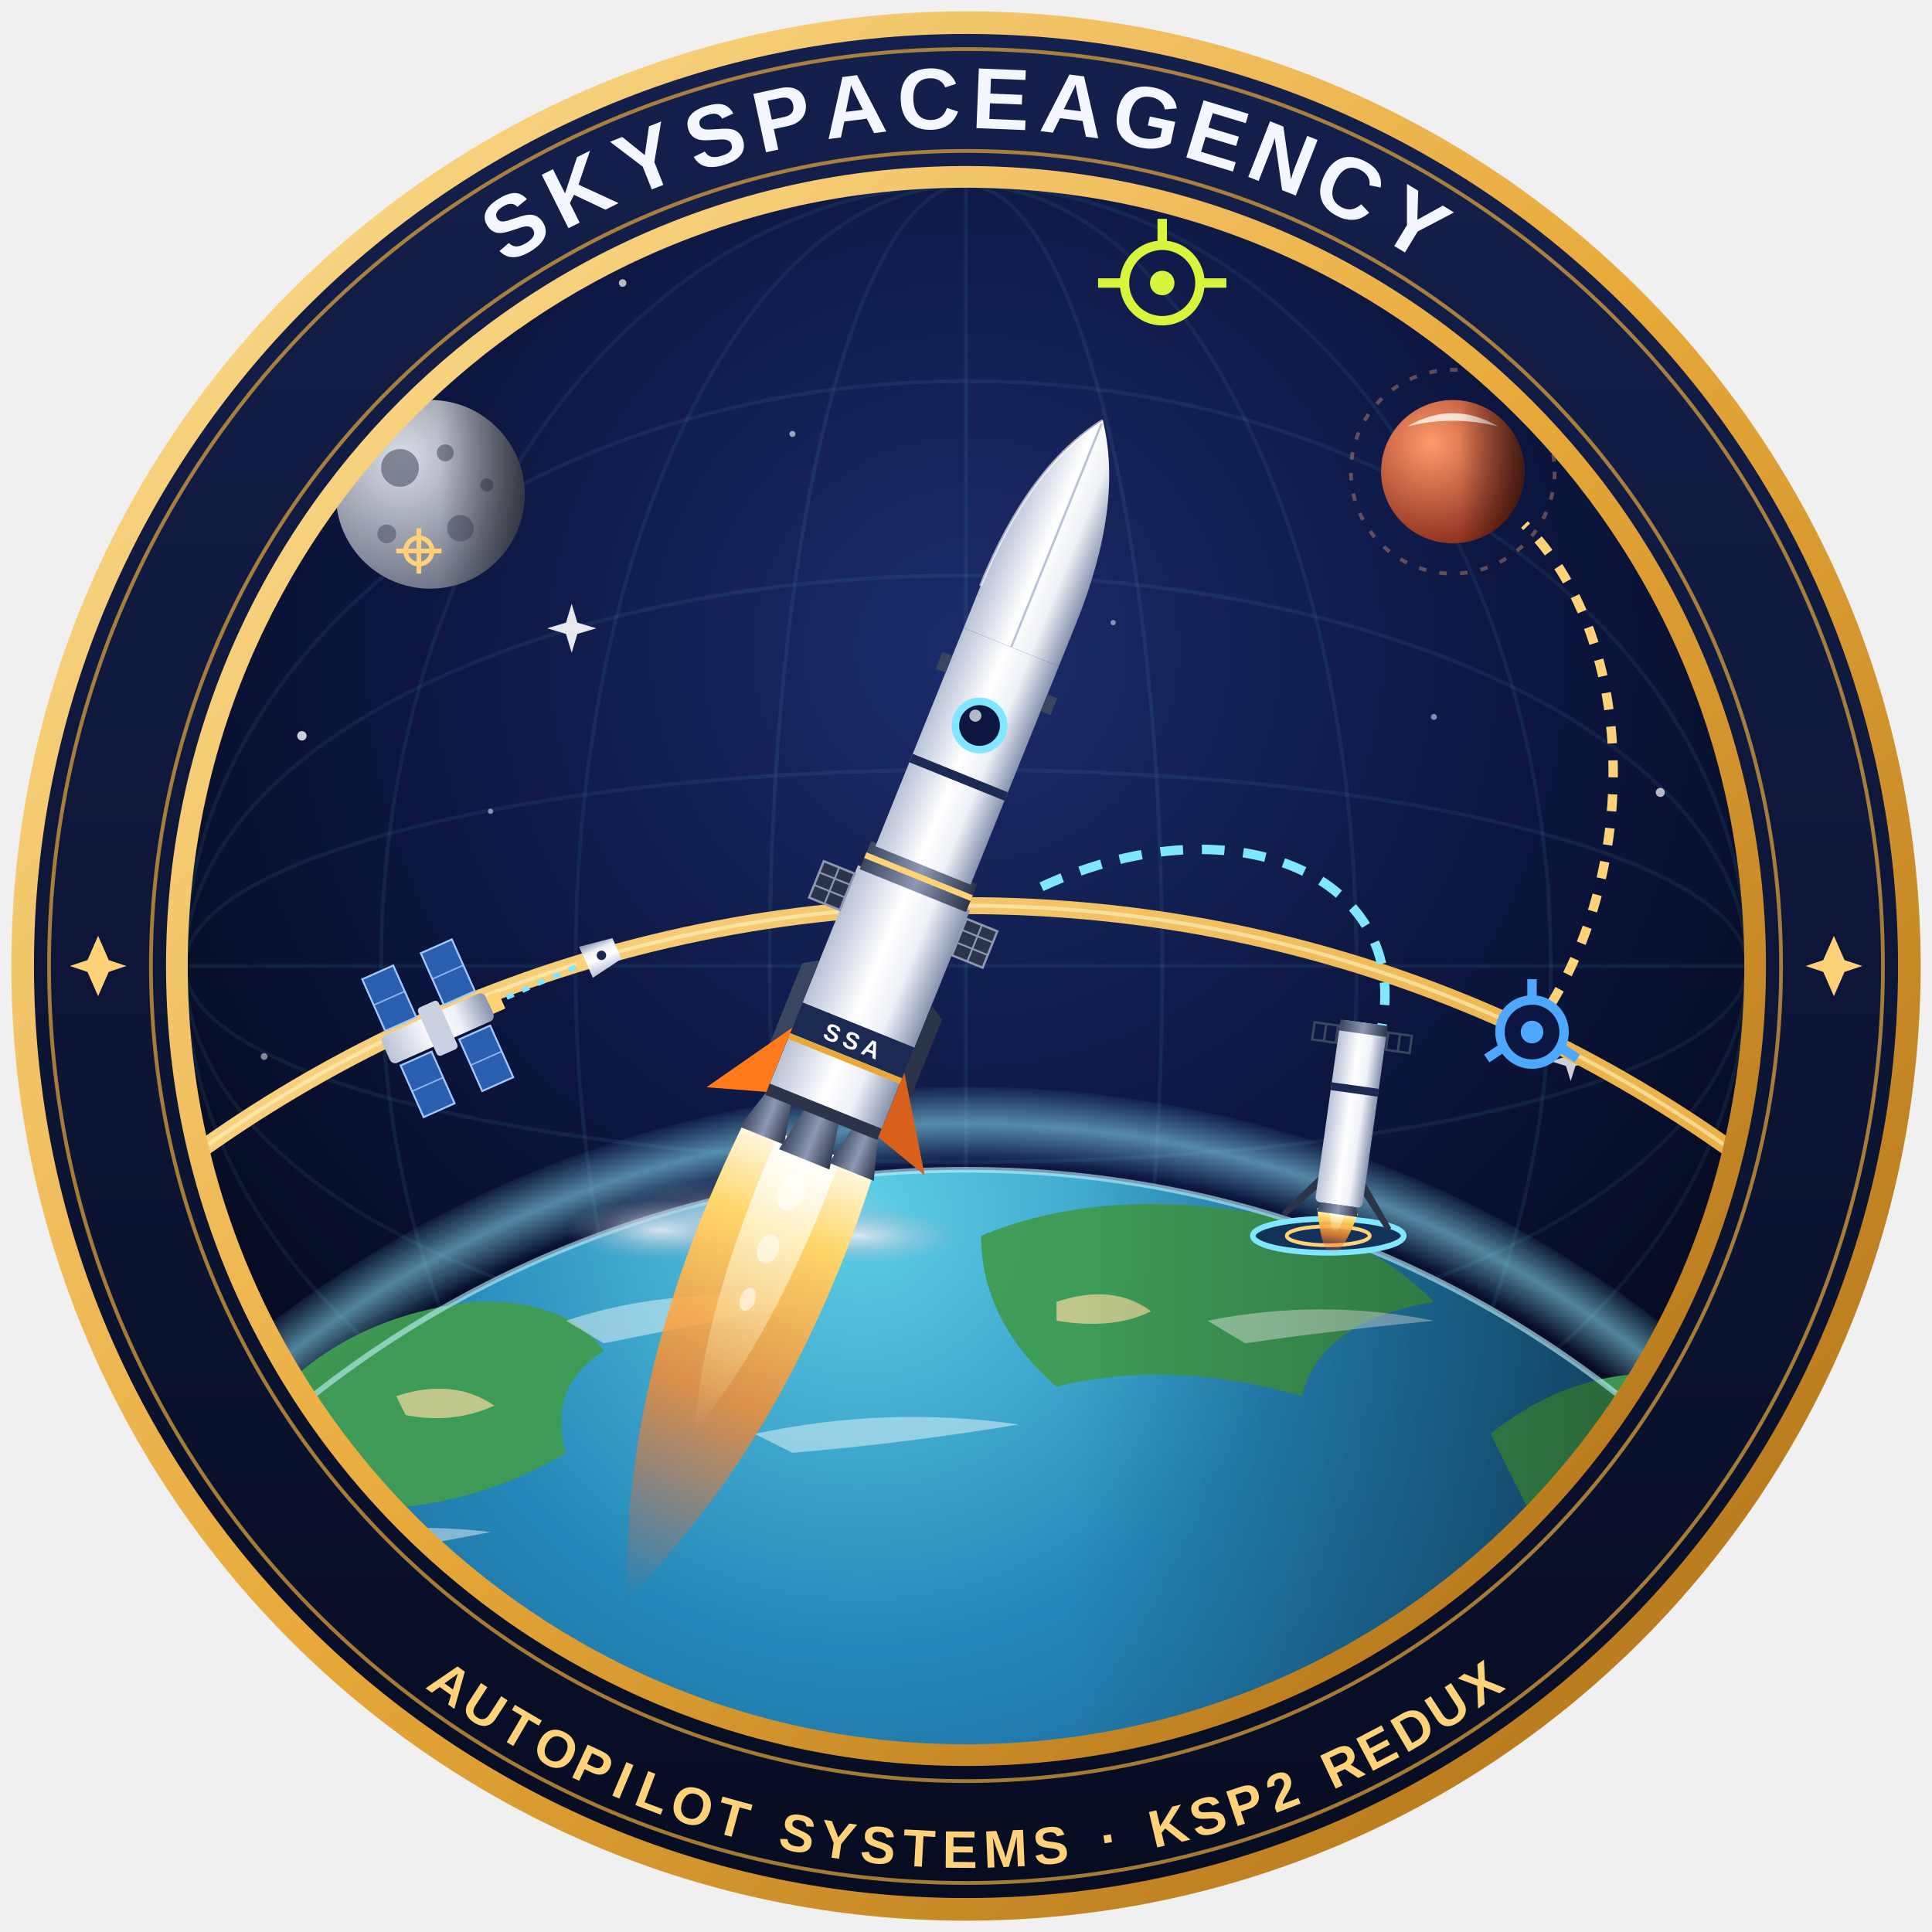
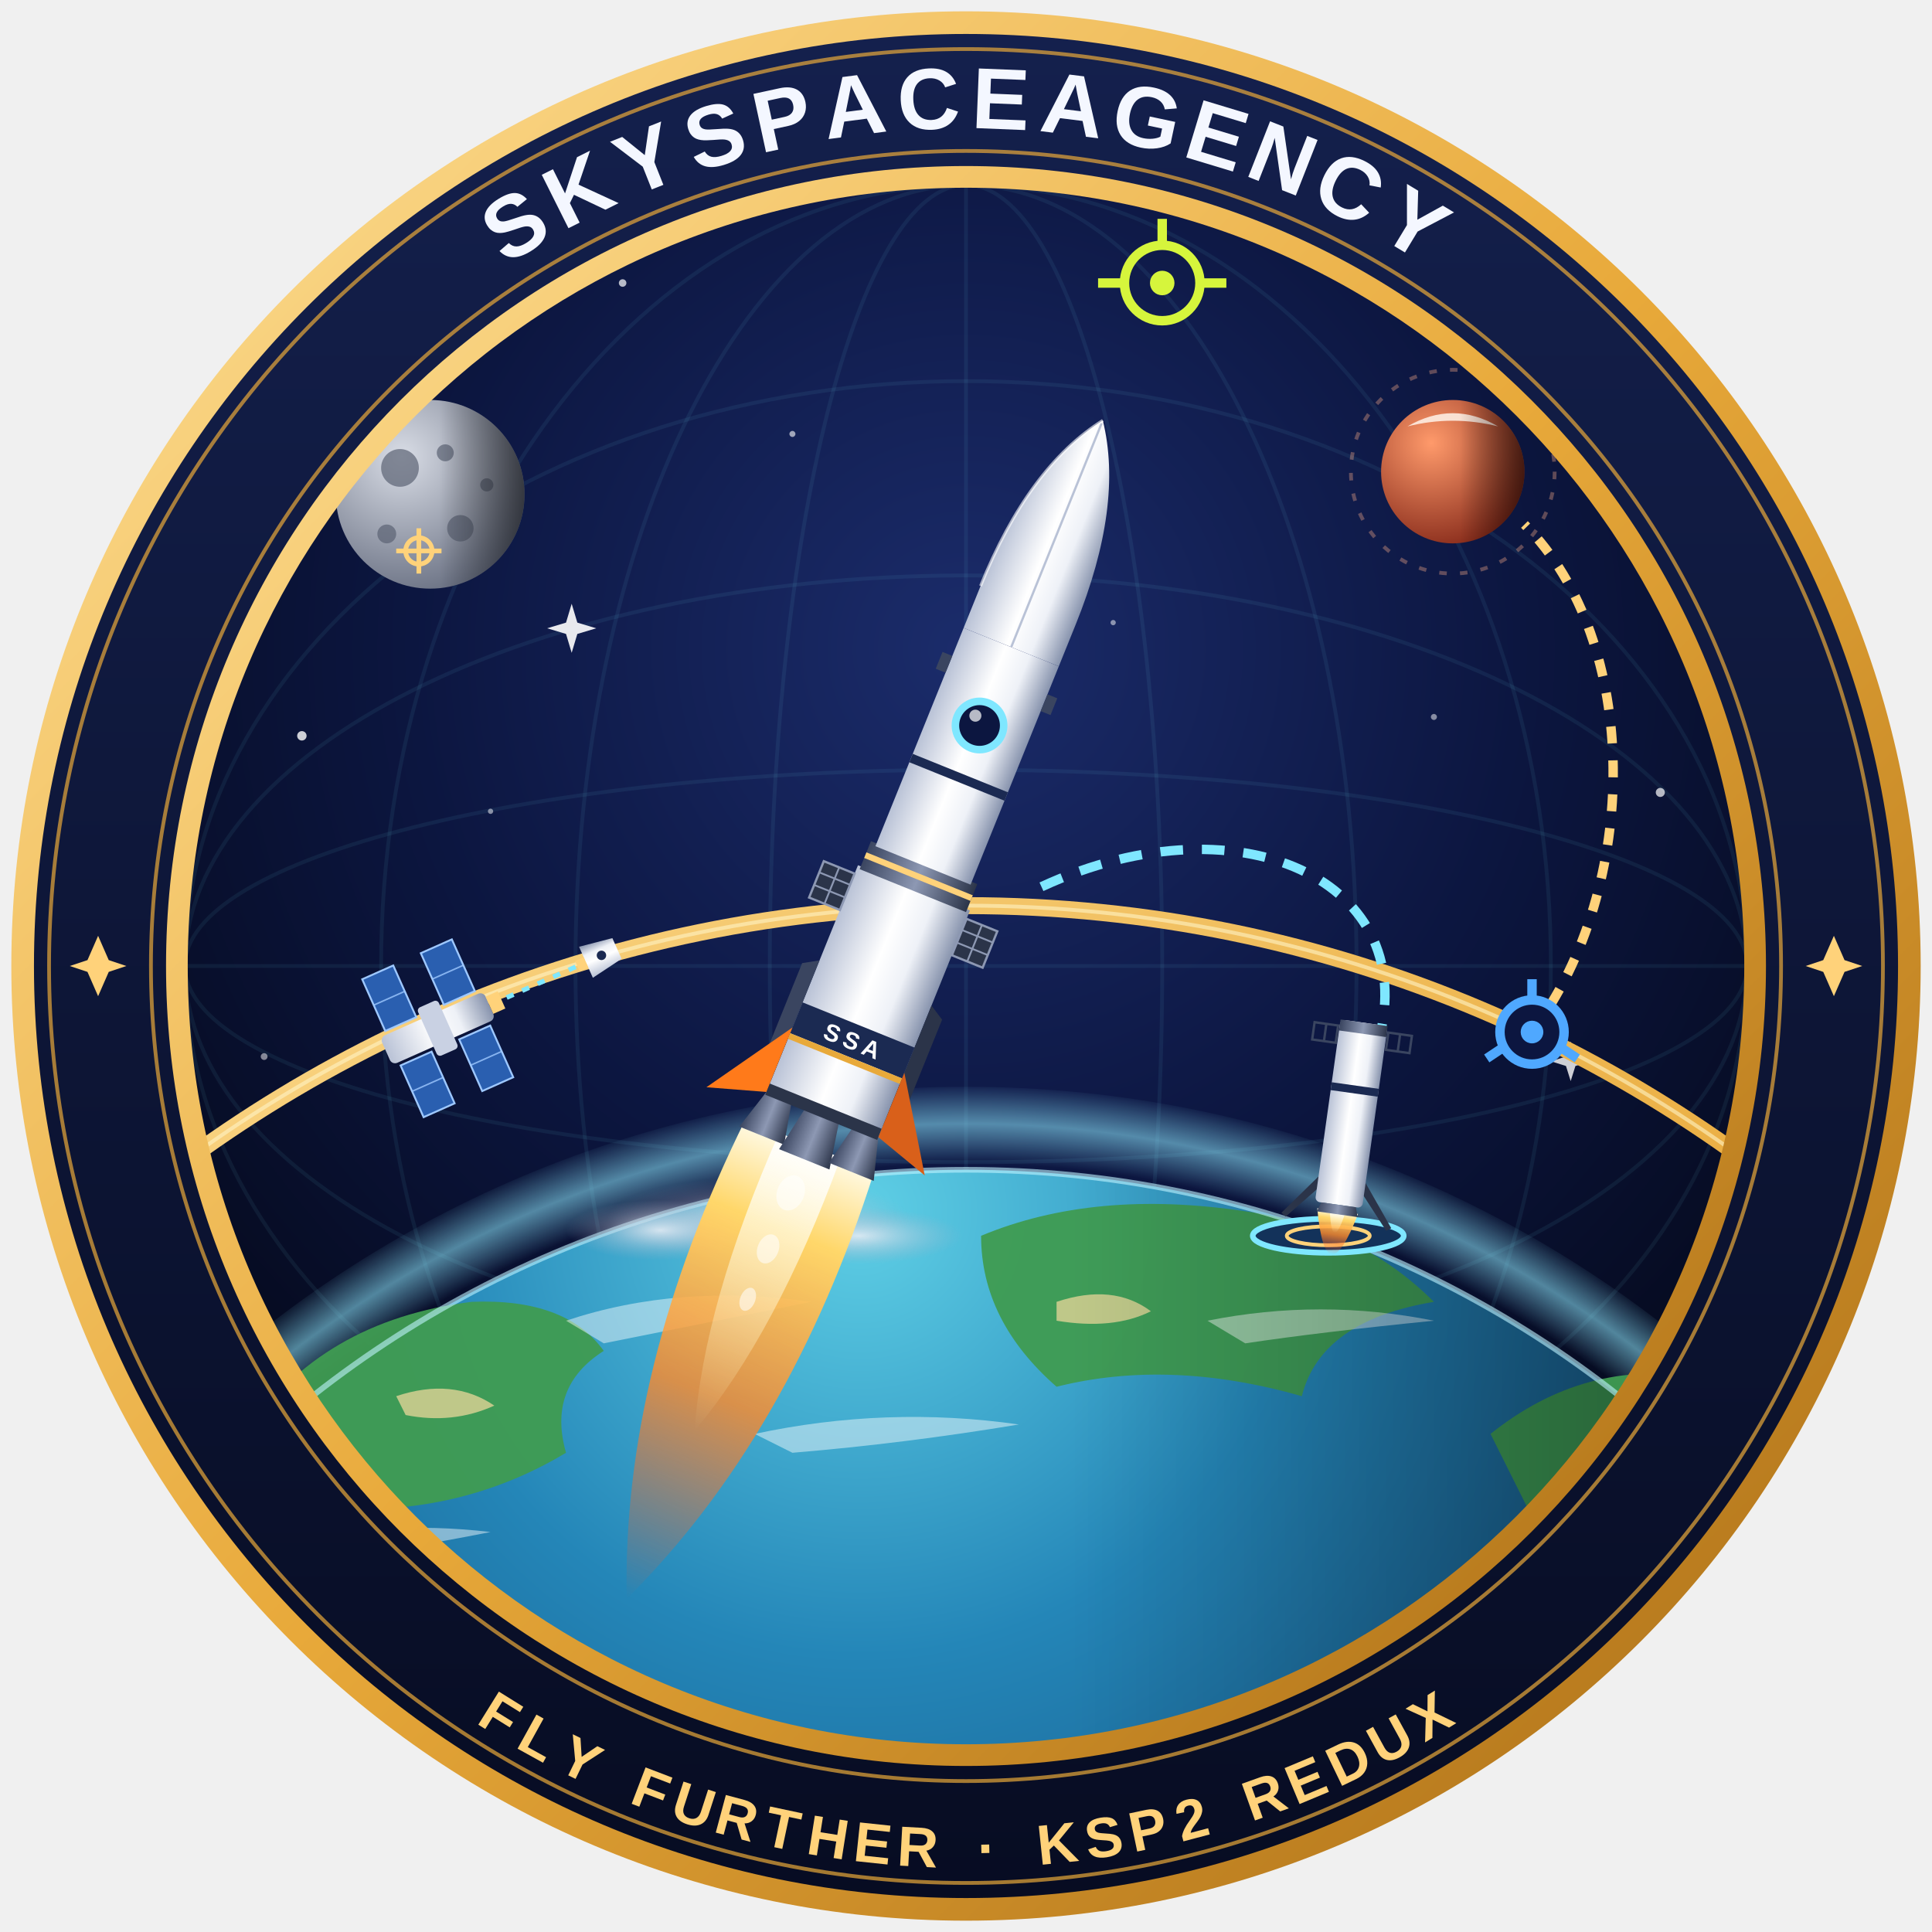
<svg xmlns="http://www.w3.org/2000/svg" viewBox="0 0 1024 1024" width="1024" height="1024">
  <defs>
    <radialGradient id="space" cx="50%" cy="30%" r="70%">
      <stop offset="0" stop-color="#1b2c6b" />
      <stop offset="0.5" stop-color="#0c1640" />
      <stop offset="1" stop-color="#040818" />
    </radialGradient>
    <radialGradient id="ocean" cx="45%" cy="2%" r="60%">
      <stop offset="0" stop-color="#5fd0e6" />
      <stop offset="0.35" stop-color="#2486b8" />
      <stop offset="1" stop-color="#0c2f5c" />
    </radialGradient>
    <radialGradient id="atmo" cx="50%" cy="50%" r="50%">
      <stop offset="0.93" stop-color="#8fe9ff" stop-opacity="0" />
      <stop offset="0.965" stop-color="#8fe9ff" stop-opacity="0.55" />
      <stop offset="1" stop-color="#8fe9ff" stop-opacity="0" />
    </radialGradient>
    <linearGradient id="shade" x1="0" y1="0" x2="1" y2="0">
      <stop offset="0.55" stop-color="#000" stop-opacity="0" />
      <stop offset="1" stop-color="#000" stop-opacity="0.55" />
    </linearGradient>
    <radialGradient id="mun" cx="35%" cy="30%" r="75%">
      <stop offset="0" stop-color="#d9dde6" />
      <stop offset="1" stop-color="#6b7284" />
    </radialGradient>
    <radialGradient id="duna" cx="35%" cy="30%" r="75%">
      <stop offset="0" stop-color="#ff9a6b" />
      <stop offset="1" stop-color="#8a2d1c" />
    </radialGradient>
    <linearGradient id="hull" x1="0" y1="0" x2="1" y2="0">
      <stop offset="0" stop-color="#b9c2d6" />
      <stop offset="0.45" stop-color="#ffffff" />
      <stop offset="0.7" stop-color="#eef1f7" />
      <stop offset="1" stop-color="#8793ad" />
    </linearGradient>
    <linearGradient id="metal" x1="0" y1="0" x2="1" y2="0">
      <stop offset="0" stop-color="#3a4560" />
      <stop offset="0.5" stop-color="#8d98b3" />
      <stop offset="1" stop-color="#2b3449" />
    </linearGradient>
    <linearGradient id="plume" x1="0" y1="0" x2="0" y2="1">
      <stop offset="0" stop-color="#fffbe8" />
      <stop offset="0.18" stop-color="#ffd76a" />
      <stop offset="0.55" stop-color="#ff8a2a" stop-opacity="0.8" />
      <stop offset="1" stop-color="#ff4d1a" stop-opacity="0" />
    </linearGradient>
    <linearGradient id="core" x1="0" y1="0" x2="0" y2="1">
      <stop offset="0" stop-color="#ffffff" />
      <stop offset="1" stop-color="#fff2b0" stop-opacity="0" />
    </linearGradient>
    <radialGradient id="smoke" cx="50%" cy="50%" r="50%">
      <stop offset="0" stop-color="#e9edf5" stop-opacity="0.85" />
      <stop offset="1" stop-color="#9fb0c8" stop-opacity="0" />
    </radialGradient>
    <linearGradient id="gold" x1="0" y1="0" x2="1" y2="1">
      <stop offset="0" stop-color="#ffe29a" />
      <stop offset="0.5" stop-color="#e8a93a" />
      <stop offset="1" stop-color="#a86b14" />
    </linearGradient>
    <linearGradient id="band" x1="0" y1="0" x2="0" y2="1">
      <stop offset="0" stop-color="#14204d" />
      <stop offset="1" stop-color="#070c22" />
    </linearGradient>
    <clipPath id="disc">
      <circle cx="512" cy="512" r="414" />
    </clipPath>
    <path id="topText" d="M 67 512 A 445 445 0 0 1 957 512" />
    <path id="bottomText" d="M 37 512 A 475 475 0 0 0 987 512" />
  </defs>
  <circle cx="512" cy="512" r="506" fill="url(#gold)" />
  <circle cx="512" cy="512" r="494" fill="url(#band)" />
  <circle cx="512" cy="512" r="486" fill="none" stroke="#e8a93a" stroke-width="2" stroke-opacity="0.7" />
  <circle cx="512" cy="512" r="432" fill="none" stroke="#e8a93a" stroke-width="2" stroke-opacity="0.7" />
  <circle cx="512" cy="512" r="424" fill="url(#gold)" />
  <g font-family="Bahnschrift, Segoe UI, Arial, sans-serif" font-size="46" font-weight="700" fill="#f4f7ff">
    <text x="0" y="0" transform="translate(281.0 132.8) rotate(-31.35)" text-anchor="middle">S</text>
    <text x="0" y="0" transform="translate(313.4 114.9) rotate(-26.57)" text-anchor="middle">K</text>
    <text x="0" y="0" transform="translate(348.5 99.2) rotate(-21.61)" text-anchor="middle">Y</text>
    <text x="0" y="0" transform="translate(383.5 87.0) rotate(-16.83)" text-anchor="middle">S</text>
    <text x="0" y="0" transform="translate(418.0 78.1) rotate(-12.22)" text-anchor="middle">P</text>
    <text x="0" y="0" transform="translate(454.5 71.7) rotate(-7.44)" text-anchor="middle">A</text>
    <text x="0" y="0" transform="translate(492.8 68.4) rotate(-2.48)" text-anchor="middle">C</text>
    <text x="0" y="0" transform="translate(529.8 68.4) rotate(2.30)" text-anchor="middle">E</text>
    <text x="0" y="0" transform="translate(566.8 71.4) rotate(7.08)" text-anchor="middle">A</text>
    <text x="0" y="0" transform="translate(604.7 77.8) rotate(12.05)" text-anchor="middle">G</text>
    <text x="0" y="0" transform="translate(640.5 87.0) rotate(16.83)" text-anchor="middle">E</text>
    <text x="0" y="0" transform="translate(674.2 98.7) rotate(21.43)" text-anchor="middle">N</text>
    <text x="0" y="0" transform="translate(708.1 113.7) rotate(26.21)" text-anchor="middle">C</text>
    <text x="0" y="0" transform="translate(741.8 132.1) rotate(31.17)" text-anchor="middle">Y</text>
  </g>
-   <g font-family="Bahnschrift, Segoe UI, Arial, sans-serif" font-size="28" font-weight="600" fill="#ffd27a">
-     <text x="0" y="0" transform="translate(233.2 900.3) rotate(35.67)" text-anchor="middle">A</text>
-     <text x="0" y="0" transform="translate(251.5 912.8) rotate(33.03)" text-anchor="middle">U</text>
-     <text x="0" y="0" transform="translate(270.3 924.4) rotate(30.38)" text-anchor="middle">T</text>
-     <text x="0" y="0" transform="translate(290.3 935.5) rotate(27.63)" text-anchor="middle">O</text>
-     <text x="0" y="0" transform="translate(310.1 945.3) rotate(24.99)" text-anchor="middle">P</text>
-     <text x="0" y="0" transform="translate(326.4 952.5) rotate(22.84)" text-anchor="middle">I</text>
-     <text x="0" y="0" transform="translate(343.0 959.1) rotate(20.70)" text-anchor="middle">L</text>
-     <text x="0" y="0" transform="translate(363.9 966.5) rotate(18.05)" text-anchor="middle">O</text>
-     <text x="0" y="0" transform="translate(385.8 973.0) rotate(15.31)" text-anchor="middle">T</text>
-     <text x="0" y="0" transform="translate(420.9 981.2) rotate(10.99)" text-anchor="middle">S</text>
-     <text x="0" y="0" transform="translate(442.7 984.9) rotate(8.34)" text-anchor="middle">Y</text>
-     <text x="0" y="0" transform="translate(464.6 987.6) rotate(5.69)" text-anchor="middle">S</text>
-     <text x="0" y="0" transform="translate(486.6 989.3) rotate(3.05)" text-anchor="middle">T</text>
-     <text x="0" y="0" transform="translate(508.7 990.0) rotate(0.40)" text-anchor="middle">E</text>
-     <text x="0" y="0" transform="translate(533.3 989.5) rotate(-2.55)" text-anchor="middle">M</text>
-     <text x="0" y="0" transform="translate(557.8 987.8) rotate(-5.50)" text-anchor="middle">S</text>
-     <text x="0" y="0" transform="translate(589.4 983.7) rotate(-9.31)" text-anchor="middle">·</text>
-     <text x="0" y="0" transform="translate(621.4 977.3) rotate(-13.23)" text-anchor="middle">K</text>
-     <text x="0" y="0" transform="translate(642.8 971.8) rotate(-15.88)" text-anchor="middle">S</text>
-     <text x="0" y="0" transform="translate(663.1 965.5) rotate(-18.42)" text-anchor="middle">P</text>
-     <text x="0" y="0" transform="translate(683.1 958.3) rotate(-20.97)" text-anchor="middle">2</text>
-     <text x="0" y="0" transform="translate(715.4 944.5) rotate(-25.19)" text-anchor="middle">R</text>
-     <text x="0" y="0" transform="translate(734.4 935.1) rotate(-27.73)" text-anchor="middle">E</text>
-     <text x="0" y="0" transform="translate(753.7 924.4) rotate(-30.38)" text-anchor="middle">D</text>
-     <text x="0" y="0" transform="translate(772.5 912.8) rotate(-33.03)" text-anchor="middle">U</text>
-     <text x="0" y="0" transform="translate(790.8 900.3) rotate(-35.67)" text-anchor="middle">X</text>
+   <g font-family="Bahnschrift, Segoe UI, Arial, sans-serif" font-size="30" font-weight="600" fill="#ffd27a">
+     <text x="0" y="0" transform="translate(259.6 917.9) rotate(31.87)" text-anchor="middle">F</text>
+     <text x="0" y="0" transform="translate(280.6 930.3) rotate(28.95)" text-anchor="middle">L</text>
+     <text x="0" y="0" transform="translate(303.1 941.9) rotate(25.91)" text-anchor="middle">Y</text>
+     <text x="0" y="0" transform="translate(341.5 958.6) rotate(20.89)" text-anchor="middle">F</text>
+     <text x="0" y="0" transform="translate(364.5 966.7) rotate(17.97)" text-anchor="middle">U</text>
+     <text x="0" y="0" transform="translate(387.9 973.6) rotate(15.04)" text-anchor="middle">R</text>
+     <text x="0" y="0" transform="translate(412.5 979.5) rotate(12.01)" text-anchor="middle">T</text>
+     <text x="0" y="0" transform="translate(437.4 984.1) rotate(8.98)" text-anchor="middle">H</text>
+     <text x="0" y="0" transform="translate(461.6 987.3) rotate(6.05)" text-anchor="middle">E</text>
+     <text x="0" y="0" transform="translate(485.9 989.3) rotate(3.13)" text-anchor="middle">R</text>
+     <text x="0" y="0" transform="translate(523.3 989.9) rotate(-1.35)" text-anchor="middle">·</text>
+     <text x="0" y="0" transform="translate(561.5 987.4) rotate(-5.95)" text-anchor="middle">K</text>
+     <text x="0" y="0" transform="translate(586.6 984.1) rotate(-8.98)" text-anchor="middle">S</text>
+     <text x="0" y="0" transform="translate(610.6 979.7) rotate(-11.90)" text-anchor="middle">P</text>
+     <text x="0" y="0" transform="translate(634.3 974.1) rotate(-14.83)" text-anchor="middle">2</text>
+     <text x="0" y="0" transform="translate(673.5 961.9) rotate(-19.74)" text-anchor="middle">R</text>
+     <text x="0" y="0" transform="translate(696.2 953.1) rotate(-22.67)" text-anchor="middle">E</text>
+     <text x="0" y="0" transform="translate(719.3 942.7) rotate(-25.70)" text-anchor="middle">D</text>
+     <text x="0" y="0" transform="translate(741.8 931.1) rotate(-28.73)" text-anchor="middle">U</text>
+     <text x="0" y="0" transform="translate(763.6 918.4) rotate(-31.76)" text-anchor="middle">X</text>
  </g>
  <g fill="#ffd27a">
    <path d="M 52 512 l 7 -16 l 7 16 l -7 16 z M 44 512 l 15 -5 l 15 5 l -15 5 z" transform="translate(-7 0)" />
    <path d="M 972 512 l 7 -16 l 7 16 l -7 16 z M 964 512 l 15 -5 l 15 5 l -15 5 z" transform="translate(-7 0)" />
  </g>
  <g clip-path="url(#disc)">
    <rect x="90" y="90" width="844" height="844" fill="url(#space)" />
    <g fill="none" stroke="#7fe7ff" stroke-opacity="0.07" stroke-width="2">
      <ellipse cx="512" cy="512" rx="104" ry="414" />
      <ellipse cx="512" cy="512" rx="207" ry="414" />
      <ellipse cx="512" cy="512" rx="310" ry="414" />
      <ellipse cx="512" cy="512" rx="414" ry="104" />
      <ellipse cx="512" cy="512" rx="414" ry="207" />
      <ellipse cx="512" cy="512" rx="414" ry="310" />
      <line x1="98" y1="512" x2="926" y2="512" />
      <line x1="512" y1="98" x2="512" y2="926" />
    </g>
    <g fill="#ffffff">
      <circle cx="160" cy="390" r="2.5" opacity="0.8" />
      <circle cx="330" cy="150" r="2" opacity="0.7" />
      <circle cx="420" cy="230" r="1.6" opacity="0.6" />
      <circle cx="700" cy="140" r="2.2" opacity="0.8" />
      <circle cx="880" cy="420" r="2.4" opacity="0.7" />
      <circle cx="760" cy="380" r="1.6" opacity="0.5" />
      <circle cx="140" cy="560" r="1.8" opacity="0.5" />
      <circle cx="905" cy="300" r="1.5" opacity="0.6" />
      <circle cx="590" cy="330" r="1.4" opacity="0.5" />
      <circle cx="260" cy="430" r="1.4" opacity="0.5" />
      <path d="M 300 330 l 3 -10 l 3 10 l 10 3 l -10 3 l -3 10 l -3 -10 l -10 -3 z" opacity="0.9" />
      <path d="M 830 560 l 2.5 -8 l 2.5 8 l 8 2.5 l -8 2.5 l -2.5 8 l -2.5 -8 l -8 -2.5 z" opacity="0.8" />
    </g>
    <g>
      <circle cx="228" cy="262" r="50" fill="url(#mun)" />
      <g fill="#5b6274" opacity="0.7">
        <circle cx="212" cy="248" r="10" />
        <circle cx="244" cy="280" r="7" />
        <circle cx="236" cy="240" r="4.5" />
        <circle cx="205" cy="283" r="5" />
        <circle cx="258" cy="257" r="3.5" />
      </g>
      <circle cx="228" cy="262" r="50" fill="url(#shade)" />
      <g fill="none" stroke="#ffd27a" stroke-width="2.5">
        <circle cx="222" cy="292" r="7" />
        <line x1="210" y1="292" x2="234" y2="292" />
        <line x1="222" y1="280" x2="222" y2="304" />
      </g>
    </g>
    <g>
      <circle cx="770" cy="250" r="38" fill="url(#duna)" />
      <path d="M 746 226 Q 770 212 794 226 Q 770 220 746 226 Z" fill="#fff3ea" opacity="0.85" />
      <circle cx="770" cy="250" r="38" fill="url(#shade)" />
      <circle cx="770" cy="250" r="54" fill="none" stroke="#ffb08a" stroke-opacity="0.35" stroke-width="2" stroke-dasharray="4 7" />
    </g>
    <circle cx="512" cy="1180" r="700" fill="none" stroke="url(#gold)" stroke-width="9" />
    <circle cx="512" cy="1180" r="700" fill="none" stroke="#fff3c4" stroke-width="2" stroke-opacity="0.6" />
    <path d="M 812 547 C 870 470, 870 340, 808 278" fill="none" stroke="#ffd27a" stroke-width="5" stroke-dasharray="9 9" stroke-linecap="butt" />
    <g transform="translate(812 547)">
      <circle r="17" fill="#0c1640" stroke="#4fa8ff" stroke-width="5" />
      <circle r="6" fill="#4fa8ff" />
      <line x1="0" y1="-17" x2="0" y2="-28" stroke="#4fa8ff" stroke-width="5" />
      <line x1="15" y1="8" x2="24" y2="14" stroke="#4fa8ff" stroke-width="5" />
      <line x1="-15" y1="8" x2="-24" y2="14" stroke="#4fa8ff" stroke-width="5" />
    </g>
    <g transform="translate(232 545) rotate(-24)">
      <rect x="-30" y="-8" width="60" height="16" rx="3" fill="url(#hull)" />
      <rect x="-6" y="-14" width="12" height="28" rx="2" fill="#c9d1e3" />
      <g fill="#2a5fb0" stroke="#9ec8ff" stroke-width="1">
        <rect x="-26" y="-40" width="18" height="30" />
        <rect x="-26" y="10" width="18" height="30" />
        <rect x="8" y="-40" width="18" height="30" />
        <rect x="8" y="10" width="18" height="30" />
      </g>
      <g stroke="#9ec8ff" stroke-width="0.8" opacity="0.8">
        <line x1="-26" y1="-25" x2="-8" y2="-25" />
        <line x1="8" y1="-25" x2="26" y2="-25" />
        <line x1="-26" y1="25" x2="-8" y2="25" />
        <line x1="8" y1="25" x2="26" y2="25" />
      </g>
      <rect x="30" y="-5" width="7" height="10" fill="#ffd27a" />
      <line x1="40" y1="0" x2="84" y2="0" stroke="#7fe7ff" stroke-width="2.5" stroke-dasharray="4 5" />
      <g transform="translate(96 0) rotate(-90)">
        <path d="M -9 -10 L 9 -10 L 6 8 L -6 8 Z" fill="url(#hull)" />
        <rect x="-3" y="-15" width="6" height="5" fill="#ffd27a" />
        <circle cx="0" cy="-1" r="2.5" fill="#1b2a52" />
      </g>
    </g>
    <circle cx="512" cy="1180" r="604" fill="url(#atmo)" />
    <circle cx="512" cy="1180" r="560" fill="url(#ocean)" />
    <g fill="#3f9b52" opacity="0.95">
      <path d="M 130 760 Q 170 700 250 690 Q 300 688 320 716 Q 290 735 300 770 Q 250 800 190 800 Z" />
      <path d="M 520 655 Q 580 630 660 642 Q 720 650 760 690 Q 700 700 690 740 Q 620 720 560 735 Q 520 700 520 655 Z" />
      <path d="M 790 760 Q 840 720 900 730 L 930 820 Q 870 800 820 820 Z" />
    </g>
    <g fill="#e9d79a" opacity="0.75">
      <path d="M 560 690 Q 590 680 610 695 Q 590 705 560 700 Z" />
      <path d="M 210 740 Q 240 730 262 745 Q 240 755 215 750 Z" />
    </g>
    <g fill="#ffffff" opacity="0.45">
      <path d="M 300 700 Q 360 680 430 690 Q 380 700 320 712 Z" />
      <path d="M 640 700 Q 700 688 760 700 Q 700 706 660 712 Z" />
      <path d="M 400 760 Q 470 745 540 755 Q 480 765 420 770 Z" />
      <path d="M 150 820 Q 200 805 260 812 Q 210 822 160 828 Z" />
    </g>
    <circle cx="512" cy="1180" r="560" fill="url(#shade)" />
    <circle cx="512" cy="1180" r="560" fill="none" stroke="#bff3ff" stroke-width="3" stroke-opacity="0.6" />
    <path d="M 552 470 C 660 420, 760 470, 728 560" fill="none" stroke="#7fe7ff" stroke-width="5" stroke-dasharray="12 10" />
    <g transform="translate(704 655)">
      <ellipse cx="0" cy="0" rx="40" ry="9" fill="#13325a" stroke="#7fe7ff" stroke-width="3" />
      <ellipse cx="0" cy="0" rx="22" ry="5" fill="none" stroke="#ffd27a" stroke-width="2" />
    </g>
    <g transform="translate(716 592) rotate(8) scale(0.42)">
      <path d="M -26 120 Q 0 230 26 120 Z" fill="url(#plume)" />
      <path d="M -10 120 Q 0 175 10 120 Z" fill="url(#core)" />
      <path d="M -30 80 L -70 132 L -64 136 L -26 92 Z" fill="#2b3449" />
      <path d="M 30 80 L 70 132 L 64 136 L 26 92 Z" fill="#2b3449" />
      <rect x="-30" y="-120" width="60" height="232" rx="6" fill="url(#hull)" />
      <rect x="-30" y="-120" width="60" height="14" fill="url(#metal)" />
      <g fill="none" stroke="#3a4560" stroke-width="3">
        <rect x="-62" y="-112" width="30" height="22" />
        <line x1="-47" y1="-112" x2="-47" y2="-90" />
        <rect x="32" y="-112" width="30" height="22" />
        <line x1="47" y1="-112" x2="47" y2="-90" />
      </g>
      <rect x="-30" y="-40" width="60" height="10" fill="#1b2a52" />
      <path d="M -22 112 L -26 124 L 26 124 L 22 112 Z" fill="url(#metal)" />
    </g>
    <g>
      <ellipse cx="402" cy="646" rx="80" ry="22" fill="url(#smoke)" />
      <ellipse cx="350" cy="652" rx="50" ry="16" fill="url(#smoke)" />
      <ellipse cx="455" cy="655" rx="55" ry="15" fill="url(#smoke)" />
    </g>
    <g transform="translate(500 432) rotate(22) scale(0.8)">
      <path d="M -46 236 Q -60 420 0 560 Q 60 420 46 236 Z" fill="url(#plume)" />
      <path d="M -22 236 Q -26 360 0 440 Q 26 360 22 236 Z" fill="url(#core)" />
      <g fill="#ffffff" opacity="0.55">
        <ellipse cx="0" cy="270" rx="9" ry="12" />
        <ellipse cx="0" cy="310" rx="7" ry="10" />
        <ellipse cx="0" cy="346" rx="5" ry="8" />
      </g>
      <g fill="url(#metal)">
        <path d="M -40 214 L -48 242 L -16 242 L -22 214 Z" />
        <path d="M -12 214 L -18 246 L 18 246 L 12 214 Z" />
        <path d="M 22 214 L 16 242 L 48 242 L 40 214 Z" />
      </g>
      <rect x="-40" y="206" width="80" height="10" fill="#2b3449" />
      <rect x="-40" y="52" width="80" height="156" fill="url(#hull)" />
      <path d="M -40 120 L -50 126 L -50 204 L -40 206 Z" fill="#3a4560" />
      <path d="M 40 120 L 50 126 L 50 204 L 40 206 Z" fill="#2b3449" />
      <rect x="-40" y="150" width="80" height="22" fill="#1b2a52" />
      <rect x="-40" y="172" width="80" height="4" fill="#e8a93a" />
      <text x="0" y="167" font-family="Bahnschrift, Segoe UI, Arial, sans-serif" font-size="16" font-weight="700" fill="#ffffff" text-anchor="middle" letter-spacing="3">SSA</text>
      <g fill="#2b3449" stroke="#8d98b3" stroke-width="1.5">
        <rect x="-62" y="58" width="22" height="26" />
        <rect x="40" y="58" width="22" height="26" />
      </g>
      <g stroke="#8d98b3" stroke-width="1.2">
        <line x1="-62" y1="66" x2="-40" y2="66" />
        <line x1="-62" y1="75" x2="-40" y2="75" />
        <line x1="-51" y1="58" x2="-51" y2="84" />
        <line x1="40" y1="66" x2="62" y2="66" />
        <line x1="40" y1="75" x2="62" y2="75" />
        <line x1="51" y1="58" x2="51" y2="84" />
      </g>
      <path d="M -40 168 L -78 226 L -40 214 Z" fill="#ff7a1a" />
      <path d="M 40 168 L 78 226 L 40 214 Z" fill="#d9601a" />
      <rect x="-38" y="34" width="76" height="20" fill="url(#metal)" />
      <rect x="-38" y="42" width="76" height="4" fill="#ffd27a" />
      <rect x="-34" y="-120" width="68" height="156" fill="url(#hull)" />
      <rect x="-34" y="-30" width="68" height="6" fill="#1b2a52" />
      <g fill="#3a4560">
        <rect x="-41" y="-100" width="7" height="12" />
        <rect x="34" y="-100" width="7" height="12" />
      </g>
      <path d="M -34 -120 L -34 -150 Q -34 -235 0 -282 Q 34 -235 34 -150 L 34 -120 Z" fill="url(#hull)" />
      <line x1="0" y1="-280" x2="0" y2="-120" stroke="#b9c2d6" stroke-width="1.5" />
      <path d="M -34 -150 Q -34 -235 0 -282" fill="none" stroke="#ffffff" stroke-width="2" opacity="0.6" />
      <circle cx="0" cy="-64" r="16" fill="#0c1640" stroke="#7fe7ff" stroke-width="5" />
      <circle cx="-5" cy="-69" r="4" fill="#ffffff" opacity="0.7" />
    </g>
    <g transform="translate(616 150)" fill="none" stroke="#d6f53c" stroke-width="5">
      <circle r="20" />
      <circle r="4" fill="#d6f53c" />
      <line x1="20" y1="0" x2="34" y2="0" />
      <line x1="-20" y1="0" x2="-34" y2="0" />
      <line x1="0" y1="-20" x2="0" y2="-34" />
    </g>
  </g>
  <circle cx="512" cy="512" r="416" fill="none" stroke="url(#gold)" stroke-width="7" />
</svg>
